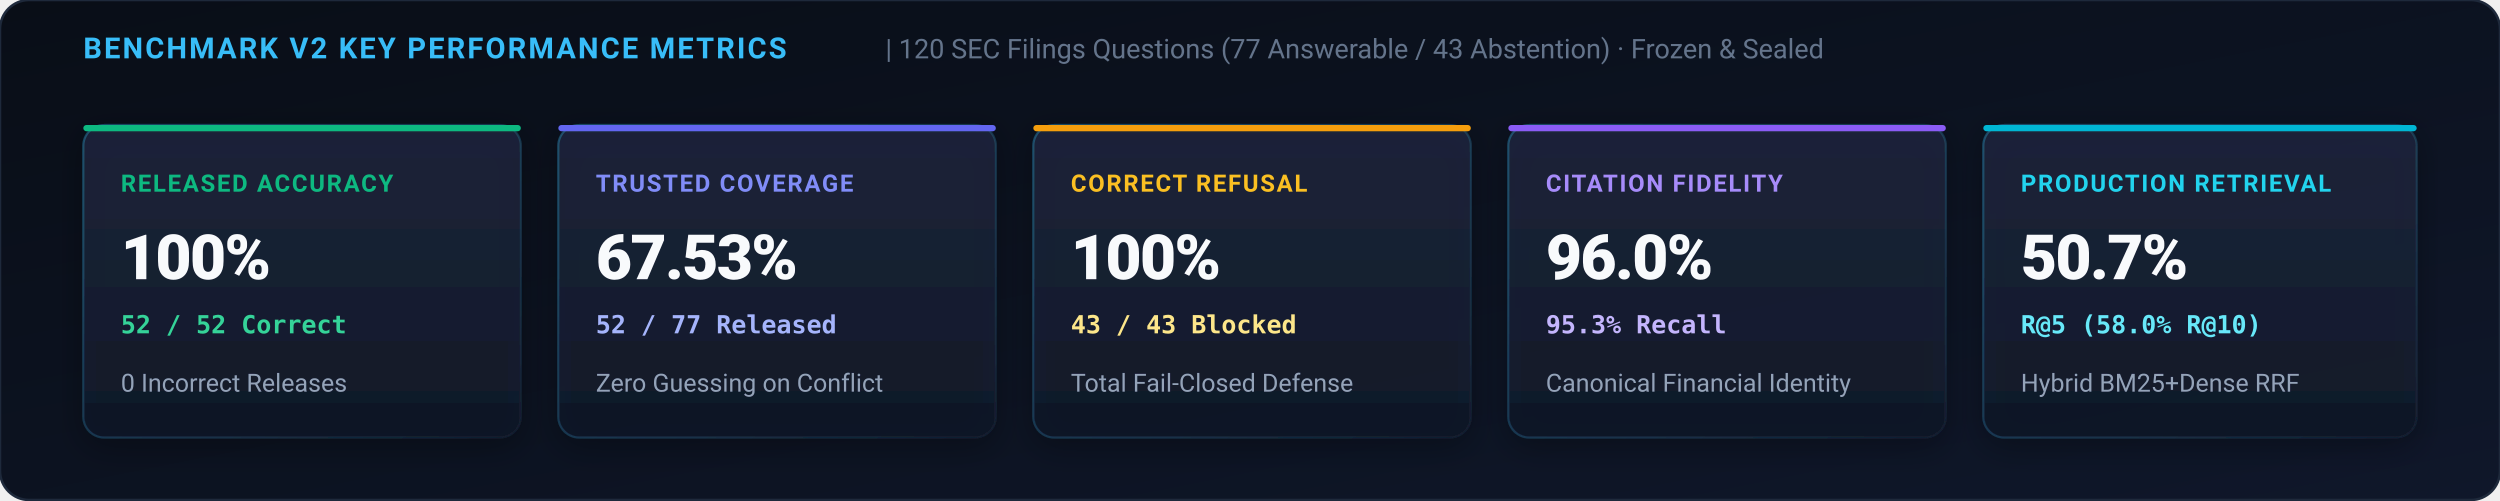
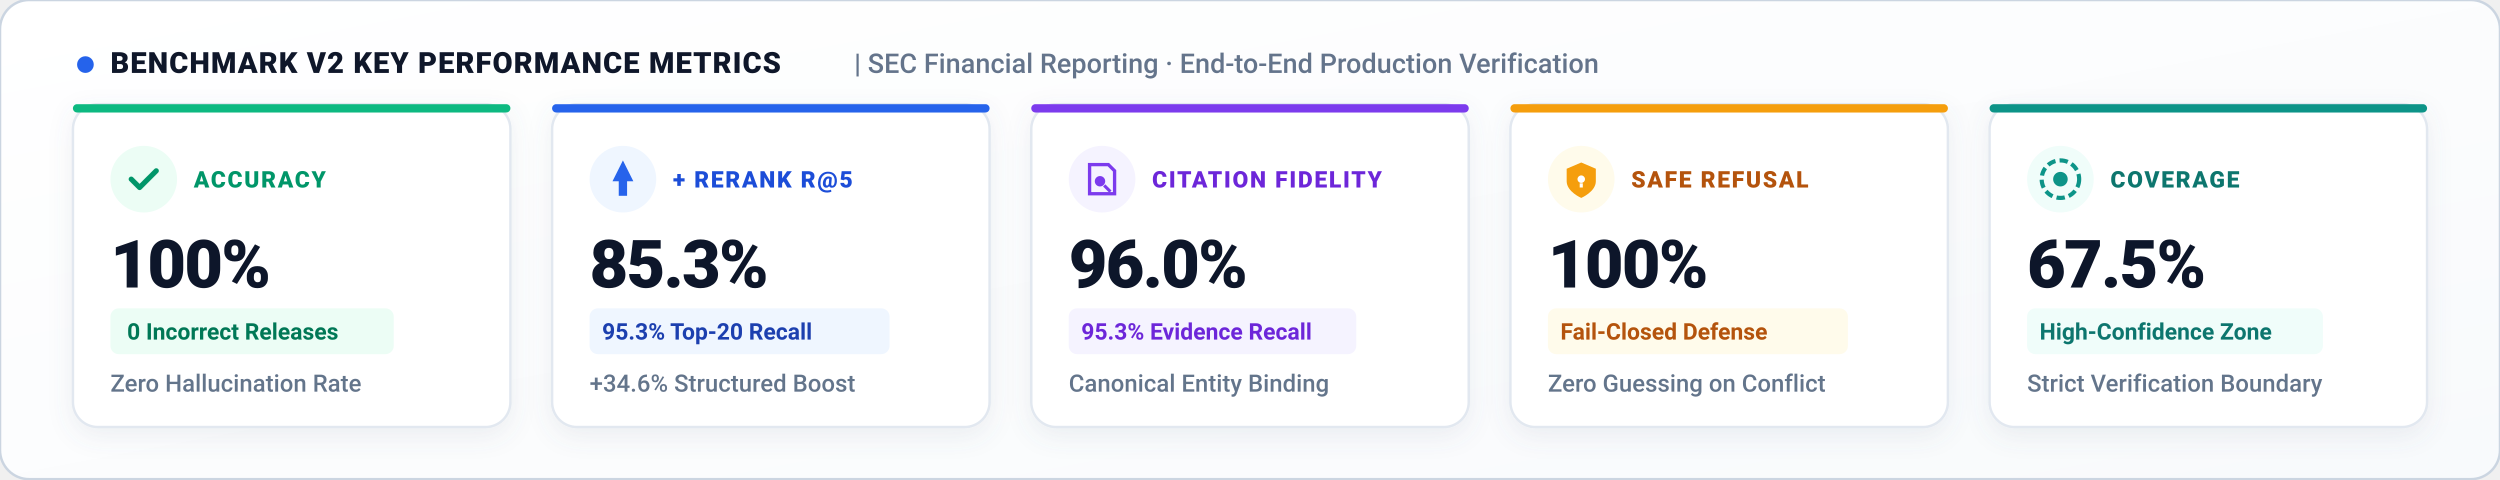
- <svg xmlns="http://www.w3.org/2000/svg" viewBox="0 0 1200 240" width="1200" height="240">
+ <svg xmlns="http://www.w3.org/2000/svg" viewBox="0 0 1200 230" width="1200" height="230">
  <defs>
-     <linearGradient id="mBg" x1="0%" y1="0%" x2="100%" y2="100%">
-       <stop offset="0%" stop-color="#090E17" />
-       <stop offset="100%" stop-color="#0F172A" />
+     <linearGradient id="metricCanvasBg" x1="0%" y1="0%" x2="100%" y2="100%">
+       <stop offset="0%" stop-color="#FFFFFF" />
+       <stop offset="100%" stop-color="#F8FAFC" />
    </linearGradient>
-     <linearGradient id="cardGrad1" x1="0%" y1="0%" x2="0%" y2="100%">
-       <stop offset="0%" stop-color="#1E293B" stop-opacity="0.9" />
-       <stop offset="100%" stop-color="#0F172A" stop-opacity="0.9" />
-     </linearGradient>
-     <linearGradient id="borderGrad1" x1="0%" y1="0%" x2="100%" y2="100%">
-       <stop offset="0%" stop-color="#38BDF8" stop-opacity="0.3" />
-       <stop offset="100%" stop-color="#1E293B" stop-opacity="0.4" />
-     </linearGradient>
-     <filter id="mCardShadow" x="-5%" y="-10%" width="110%" height="125%">
-       <feDropShadow dx="0" dy="4" stdDeviation="8" flood-color="#000" flood-opacity="0.35" />
+     <filter id="mShadow" x="-10%" y="-10%" width="120%" height="130%">
+       <feDropShadow dx="0" dy="4" stdDeviation="6" flood-color="#64748B" flood-opacity="0.10" />
    </filter>
  </defs>
  <style>
+     .sans { font-family: -apple-system, BlinkMacSystemFont, "Segoe UI", Roboto, sans-serif; }
    .mono { font-family: ui-monospace, SFMono-Regular, Menlo, Monaco, Consolas, monospace; }
-     .sans { font-family: -apple-system, BlinkMacSystemFont, "Segoe UI", Roboto, sans-serif; }
-     .kpi-title { font-size: 11.5px; font-weight: 700; letter-spacing: 0.8px; text-transform: uppercase; }
-     .kpi-num { font-size: 30px; font-weight: 800; letter-spacing: -0.8px; }
-     .kpi-desc { font-size: 12px; fill: #94A3B8; font-weight: 400; }
+     .m-title { font-size: 11px; font-weight: 800; letter-spacing: 0.8px; text-transform: uppercase; }
+     .m-val { font-size: 32px; font-weight: 900; letter-spacing: -0.8px; }
+     .m-desc { font-size: 11.5px; font-weight: 500; }
  </style>
-   <rect width="1200" height="240" rx="14" fill="url(#mBg)" stroke="#1E293B" stroke-width="1.2" />
-   <g transform="translate(40, 28)">
-     <text class="sans" font-size="14" font-weight="700" fill="#38BDF8" letter-spacing="1px">BENCHMARK V2 KEY PERFORMANCE METRICS</text>
-     <text class="sans" font-size="13" font-weight="400" fill="#64748B" x="385">|  120 SEC Filings Questions (77 Answerable / 43 Abstention) · Frozen &amp; Sealed</text>
+   <rect width="1200" height="230" rx="14" fill="url(#metricCanvasBg)" stroke="#CBD5E1" stroke-width="1.2" />
+   <g transform="translate(35, 24)">
+     <circle cx="6" cy="7" r="4" fill="#2563EB" />
+     <text x="18" y="11" class="sans" font-size="14" font-weight="800" fill="#0F172A" letter-spacing="0.5px">BENCHMARK V2 KEY PERFORMANCE METRICS</text>
+     <text x="375" y="11" class="sans" font-size="13" font-weight="500" fill="#64748B">|  SEC Financial Reporting · End-to-End Production Verification</text>
  </g>
-   <g transform="translate(40, 60)">
-     <g transform="translate(0, 0)" filter="url(#mCardShadow)">
-       <rect width="210" height="150" rx="10" fill="url(#cardGrad1)" stroke="url(#borderGrad1)" stroke-width="1" />
-       <rect width="210" height="3" rx="1.5" fill="#10B981" />
-       <text x="18" y="32" class="sans kpi-title" fill="#10B981">RELEASED ACCURACY</text>
-       <text x="18" y="74" class="sans kpi-num" fill="#F8FAFC">100%</text>
-       <text x="18" y="100" class="mono" font-size="12" font-weight="600" fill="#34D399">52 / 52 Correct</text>
-       <text x="18" y="128" class="sans kpi-desc">0 Incorrect Releases</text>
+   <g transform="translate(35, 50)">
+     <g transform="translate(0, 0)" filter="url(#mShadow)">
+       <rect width="210" height="155" rx="12" fill="#FFFFFF" stroke="#E2E8F0" stroke-width="1.2" />
+       <rect width="210" height="4" rx="2" fill="#10B981" />
+       <g transform="translate(18, 20)">
+         <circle cx="16" cy="16" r="16" fill="#ECFDF5" />
+         <path d="M 10 16 L 14 20 L 22 12" fill="none" stroke="#059669" stroke-width="2.5" stroke-linecap="round" stroke-linejoin="round" />
+         <text x="40" y="20" class="sans m-title" fill="#059669">ACCURACY</text>
+       </g>
+       <text x="18" y="88" class="sans m-val" fill="#0F172A">100%</text>
+       <rect x="18" y="98" width="136" height="22" rx="4" fill="#ECFDF5" />
+       <text x="26" y="113" class="sans" font-size="11" font-weight="700" fill="#047857">0 Incorrect Releases</text>
+       <text x="18" y="138" class="sans m-desc" fill="#64748B">Zero Hallucination Rate</text>
    </g>
-     <g transform="translate(228, 0)" filter="url(#mCardShadow)">
-       <rect width="210" height="150" rx="10" fill="url(#cardGrad1)" stroke="url(#borderGrad1)" stroke-width="1" />
-       <rect width="210" height="3" rx="1.5" fill="#6366F1" />
-       <text x="18" y="32" class="sans kpi-title" fill="#818CF8">TRUSTED COVERAGE</text>
-       <text x="18" y="74" class="sans kpi-num" fill="#F8FAFC">67.53%</text>
-       <text x="18" y="100" class="mono" font-size="12" font-weight="600" fill="#A5B4FC">52 / 77 Released</text>
-       <text x="18" y="128" class="sans kpi-desc">Zero Guessing on Conflict</text>
+     <g transform="translate(230, 0)" filter="url(#mShadow)">
+       <rect width="210" height="155" rx="12" fill="#FFFFFF" stroke="#E2E8F0" stroke-width="1.2" />
+       <rect width="210" height="4" rx="2" fill="#2563EB" />
+       <g transform="translate(18, 20)">
+         <circle cx="16" cy="16" r="16" fill="#EFF6FF" />
+         <path d="M 16 7 L 21 17 L 18 17 L 18 24 L 14 24 L 14 17 L 11 17 Z" fill="#2563EB" />
+         <text x="40" y="20" class="sans m-title" fill="#1D4ED8">+ RERANK R@5</text>
+       </g>
+       <text x="18" y="88" class="sans m-val" fill="#0F172A">85.3%</text>
+       <rect x="18" y="98" width="144" height="22" rx="4" fill="#EFF6FF" />
+       <text x="24" y="113" class="sans" font-size="11" font-weight="700" fill="#1E40AF">95.3% Top-20 Recall</text>
+       <text x="18" y="138" class="sans m-desc" fill="#64748B">+34.6% Structured Boost</text>
    </g>
-     <g transform="translate(456, 0)" filter="url(#mCardShadow)">
-       <rect width="210" height="150" rx="10" fill="url(#cardGrad1)" stroke="url(#borderGrad1)" stroke-width="1" />
-       <rect width="210" height="3" rx="1.5" fill="#F59E0B" />
-       <text x="18" y="32" class="sans kpi-title" fill="#FBBF24">CORRECT REFUSAL</text>
-       <text x="18" y="74" class="sans kpi-num" fill="#F8FAFC">100%</text>
-       <text x="18" y="100" class="mono" font-size="12" font-weight="600" fill="#FDE68A">43 / 43 Blocked</text>
-       <text x="18" y="128" class="sans kpi-desc">Total Fail-Closed Defense</text>
+     <g transform="translate(460, 0)" filter="url(#mShadow)">
+       <rect width="210" height="155" rx="12" fill="#FFFFFF" stroke="#E2E8F0" stroke-width="1.2" />
+       <rect width="210" height="4" rx="2" fill="#7C3AED" />
+       <g transform="translate(18, 20)">
+         <circle cx="16" cy="16" r="16" fill="#F5F3FF" />
+         <path d="M 10 9 L 19 9 L 22 12 L 22 23 L 10 23 Z" fill="none" stroke="#7C3AED" stroke-width="1.6" />
+         <circle cx="15" cy="17" r="2.5" fill="#7C3AED" />
+         <line x1="17" y1="19" x2="20" y2="22" stroke="#7C3AED" stroke-width="1.5" />
+         <text x="40" y="20" class="sans m-title" fill="#6D28D9">CITATION FIDELITY</text>
+       </g>
+       <text x="18" y="88" class="sans m-val" fill="#0F172A">96.0%</text>
+       <rect x="18" y="98" width="138" height="22" rx="4" fill="#F5F3FF" />
+       <text x="24" y="113" class="sans" font-size="11" font-weight="700" fill="#6D28D9">95.3% Evidence Recall</text>
+       <text x="18" y="138" class="sans m-desc" fill="#64748B">Canonical Entity Binding</text>
    </g>
-     <g transform="translate(684, 0)" filter="url(#mCardShadow)">
-       <rect width="210" height="150" rx="10" fill="url(#cardGrad1)" stroke="url(#borderGrad1)" stroke-width="1" />
-       <rect width="210" height="3" rx="1.5" fill="#8B5CF6" />
-       <text x="18" y="32" class="sans kpi-title" fill="#A78BFA">CITATION FIDELITY</text>
-       <text x="18" y="74" class="sans kpi-num" fill="#F8FAFC">96.0%</text>
-       <text x="18" y="100" class="mono" font-size="12" font-weight="600" fill="#C4B5FD">95.3% Recall</text>
-       <text x="18" y="128" class="sans kpi-desc">Canonical Financial Identity</text>
+     <g transform="translate(690, 0)" filter="url(#mShadow)">
+       <rect width="210" height="155" rx="12" fill="#FFFFFF" stroke="#E2E8F0" stroke-width="1.2" />
+       <rect width="210" height="4" rx="2" fill="#F59E0B" />
+       <g transform="translate(18, 20)">
+         <circle cx="16" cy="16" r="16" fill="#FFFBEB" />
+         <path d="M 16 8 L 23 11 L 23 17 C 23 22 16 25 16 25 C 16 25 9 22 9 17 L 9 11 Z" fill="#F59E0B" />
+         <circle cx="16" cy="16" r="1.8" fill="#FFFFFF" />
+         <line x1="16" y1="18" x2="16" y2="20" stroke="#FFFFFF" stroke-width="1.5" />
+         <text x="40" y="20" class="sans m-title" fill="#B45309">SAFE REFUSAL</text>
+       </g>
+       <text x="18" y="88" class="sans m-val" fill="#0F172A">100%</text>
+       <rect x="18" y="98" width="144" height="22" rx="4" fill="#FFFBEB" />
+       <text x="24" y="113" class="sans" font-size="11" font-weight="700" fill="#B45309">Fail-Closed Defense</text>
+       <text x="18" y="138" class="sans m-desc" fill="#64748B">Zero Guessing on Conflict</text>
    </g>
-     <g transform="translate(912, 0)" filter="url(#mCardShadow)">
-       <rect width="208" height="150" rx="10" fill="url(#cardGrad1)" stroke="url(#borderGrad1)" stroke-width="1" />
-       <rect width="208" height="3" rx="1.5" fill="#06B6D4" />
-       <text x="18" y="32" class="sans kpi-title" fill="#22D3EE">PRODUCTION RETRIEVAL</text>
-       <text x="18" y="74" class="sans kpi-num" fill="#F8FAFC">50.7%</text>
-       <text x="18" y="100" class="mono" font-size="12" font-weight="600" fill="#67E8F9">R@5 (58.0% R@10)</text>
-       <text x="18" y="128" class="sans kpi-desc">Hybrid BM25+Dense RRF</text>
+     <g transform="translate(920, 0)" filter="url(#mShadow)">
+       <rect width="210" height="155" rx="12" fill="#FFFFFF" stroke="#E2E8F0" stroke-width="1.2" />
+       <rect width="210" height="4" rx="2" fill="#0D9488" />
+       <g transform="translate(18, 20)">
+         <circle cx="16" cy="16" r="16" fill="#F0FDFA" />
+         <circle cx="16" cy="16" r="9" fill="none" stroke="#0D9488" stroke-width="2" stroke-dasharray="4 2" />
+         <circle cx="16" cy="16" r="3.5" fill="#0D9488" />
+         <text x="40" y="20" class="sans m-title" fill="#0F766E">COVERAGE</text>
+       </g>
+       <text x="18" y="88" class="sans m-val" fill="#0F172A">67.5%</text>
+       <rect x="18" y="98" width="142" height="22" rx="4" fill="#F0FDFA" />
+       <text x="24" y="113" class="sans" font-size="11" font-weight="700" fill="#0F766E">High-Confidence Zone</text>
+       <text x="18" y="138" class="sans m-desc" fill="#64748B">Strict Verification Boundary</text>
    </g>
  </g>
</svg>
